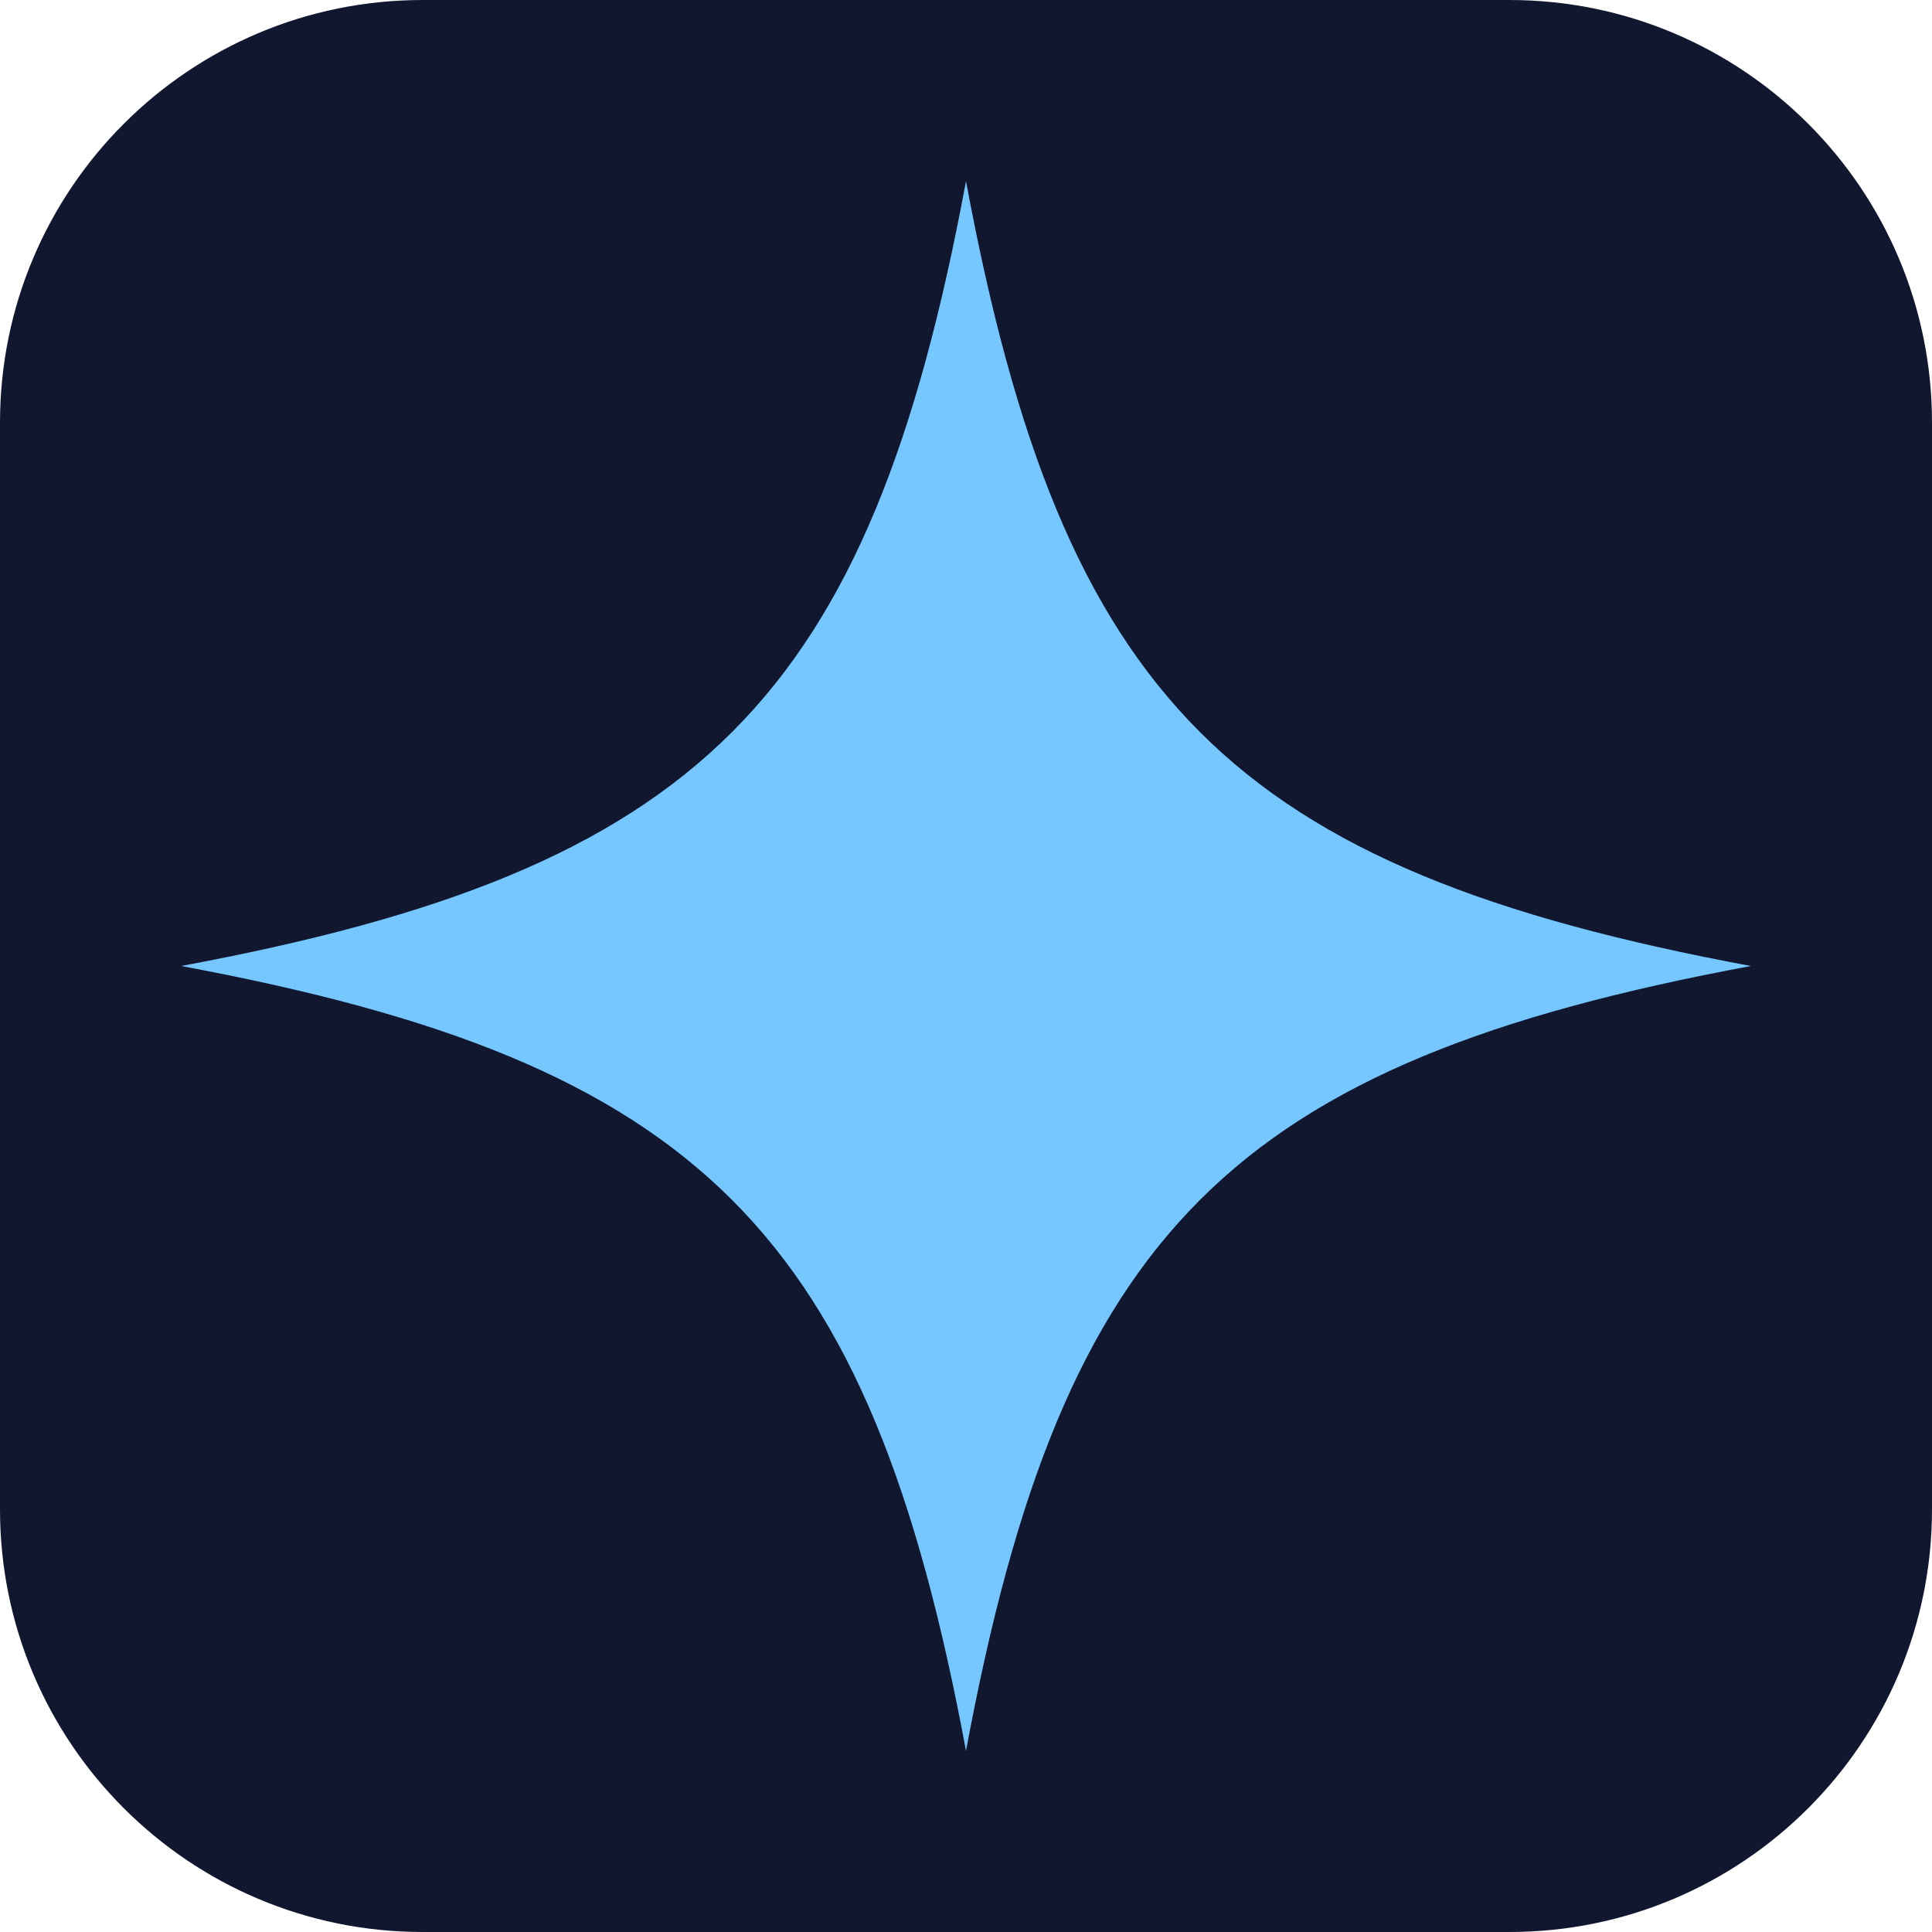
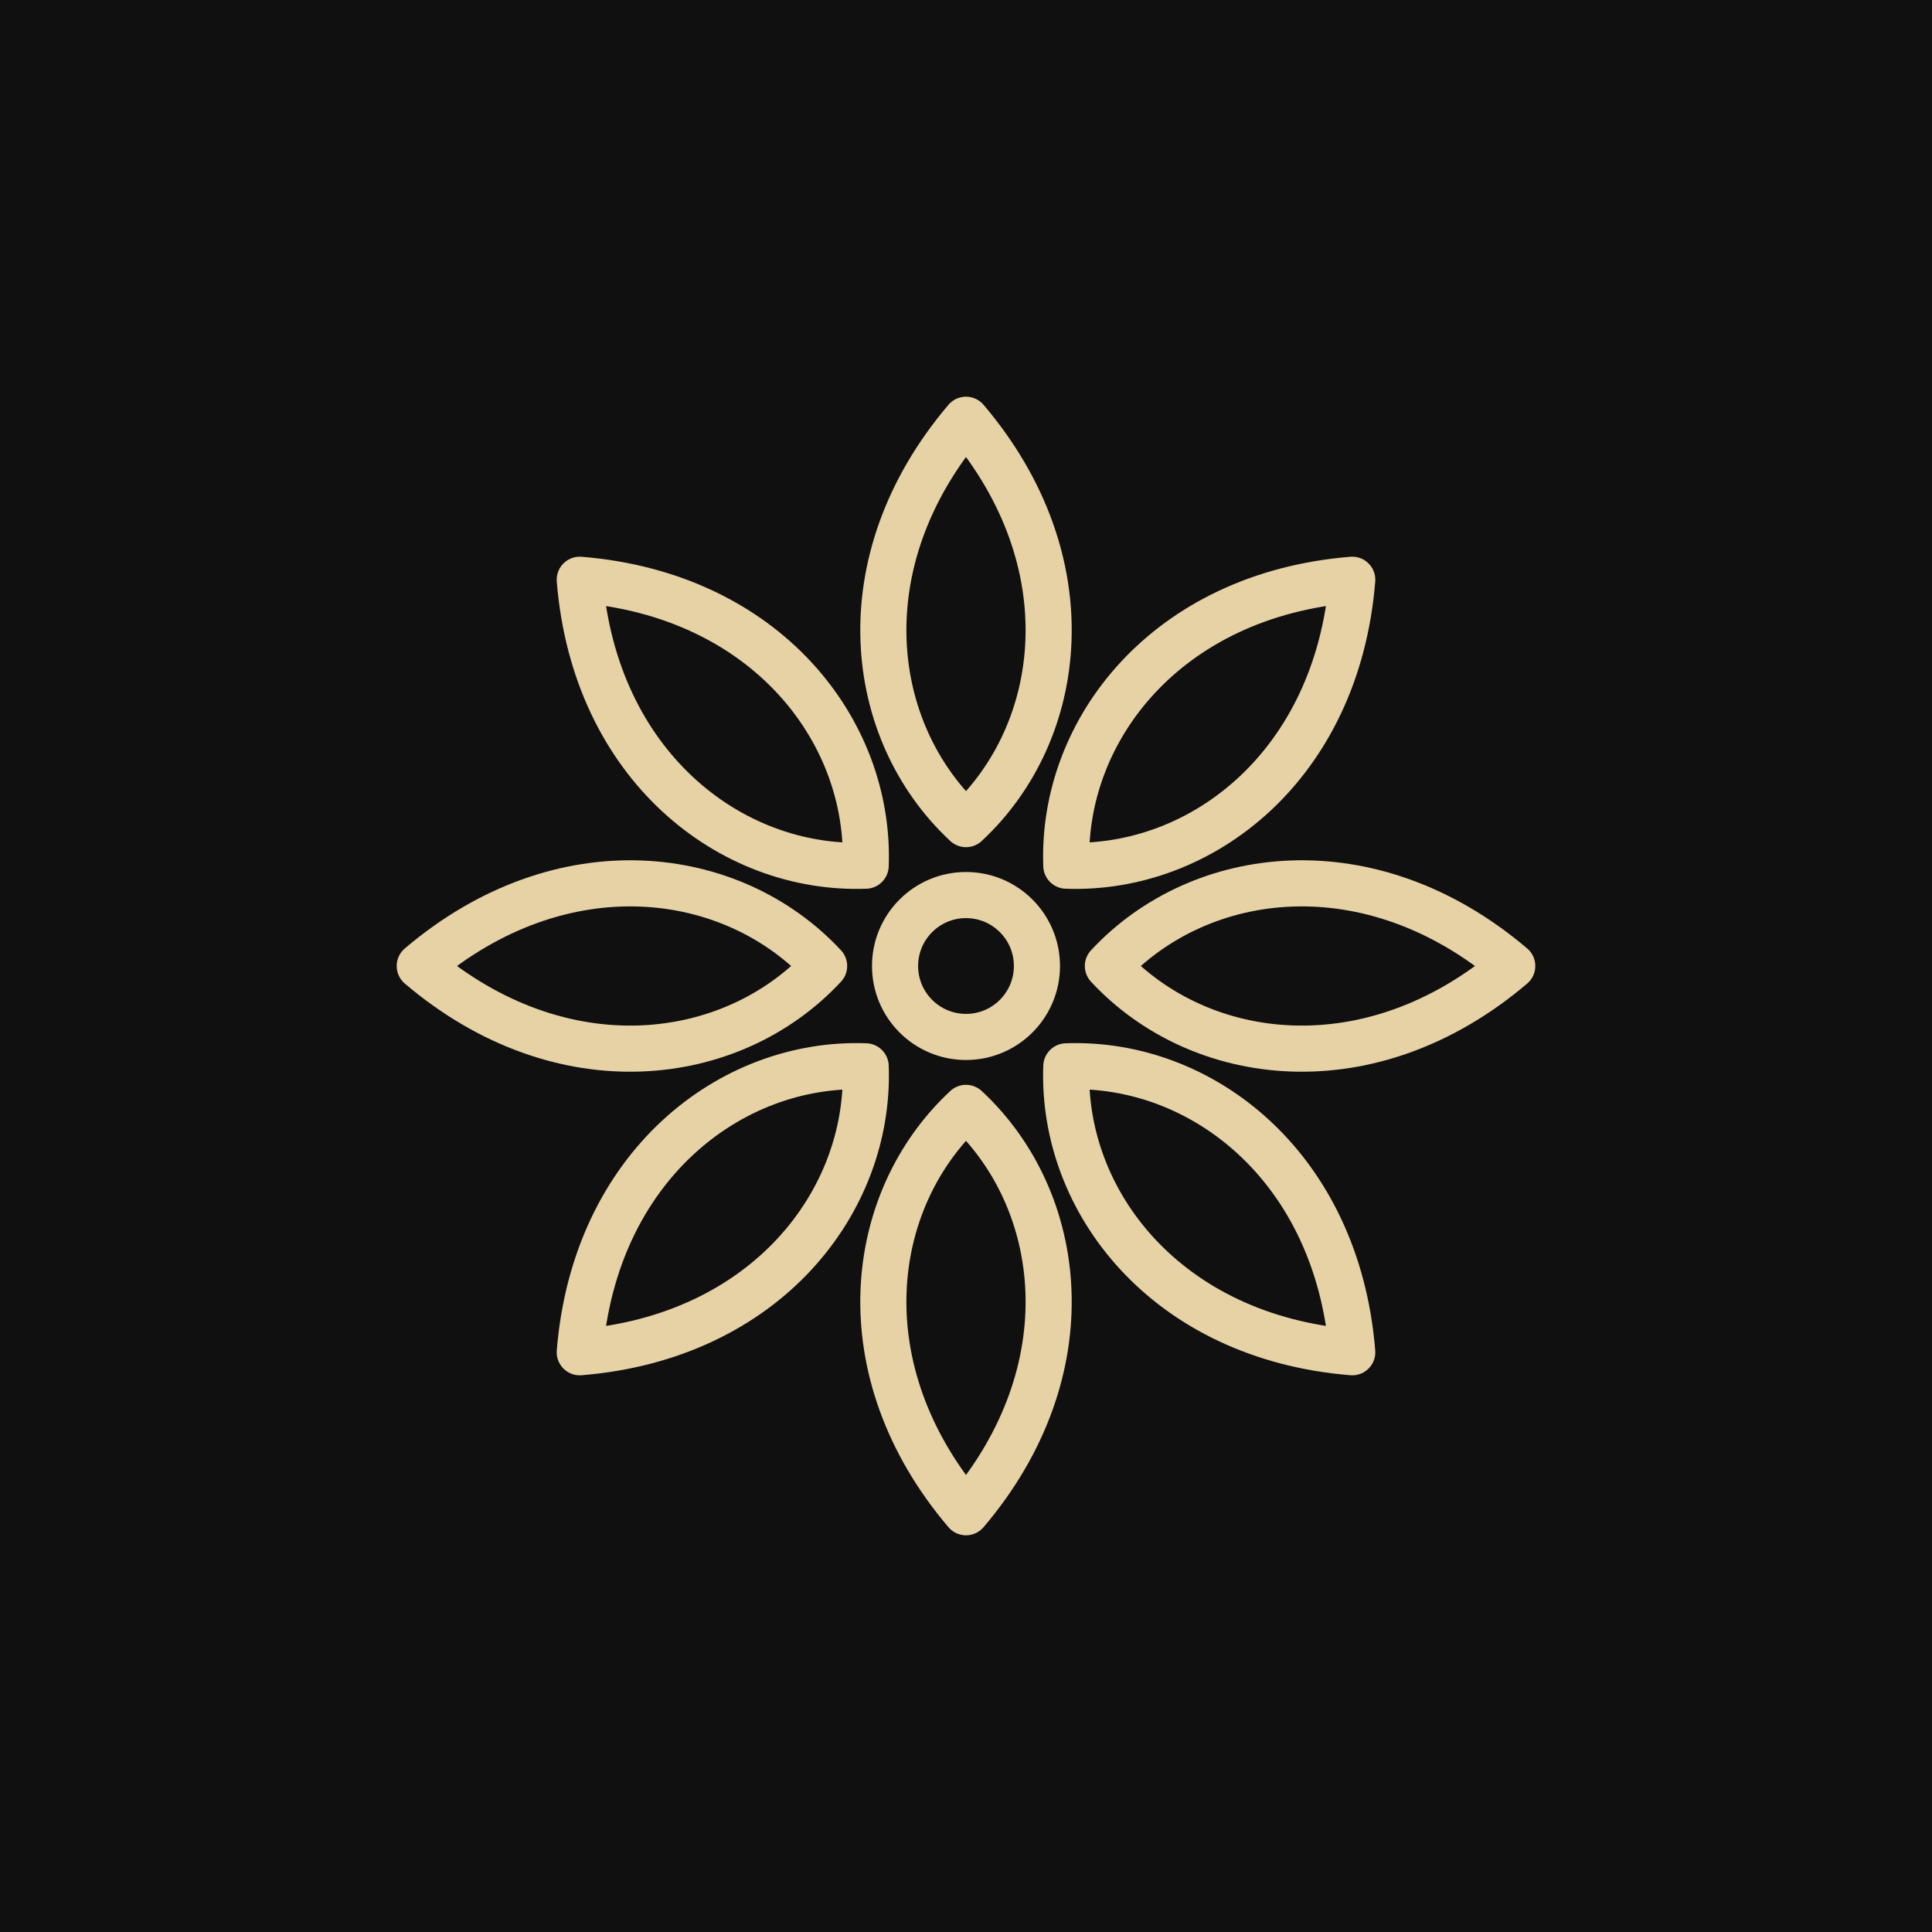
- <svg xmlns="http://www.w3.org/2000/svg" viewBox="0 0 32 32">
-   <rect width="32" height="32" rx="7" fill="#11172f" />
-   <path d="M16 3c1.6 8.6 4.4 11.4 13 13-8.6 1.6-11.4 4.4-13 13C14.4 20.4 11.6 17.6 3 16 11.6 14.4 14.4 11.6 16 3Z" fill="#76c7ff" />
+ <svg xmlns="http://www.w3.org/2000/svg" viewBox="0 0 512 512">
+   <rect width="512" height="512" fill="#101010" />
+   <g transform="translate(68 68) scale(1.88)" style="color:#e7d2a6">
+     <g fill="none" stroke="currentColor" stroke-width="6.5" stroke-linejoin="round">
+       <path transform="rotate(0 100 100)" d="M100 80 C86 67 83 43 100 23 C117 43 114 67 100 80Z" />
+       <path transform="rotate(45 100 100)" d="M100 80 C86 67 83 43 100 23 C117 43 114 67 100 80Z" />
+       <path transform="rotate(90 100 100)" d="M100 80 C86 67 83 43 100 23 C117 43 114 67 100 80Z" />
+       <path transform="rotate(135 100 100)" d="M100 80 C86 67 83 43 100 23 C117 43 114 67 100 80Z" />
+       <path transform="rotate(180 100 100)" d="M100 80 C86 67 83 43 100 23 C117 43 114 67 100 80Z" />
+       <path transform="rotate(225 100 100)" d="M100 80 C86 67 83 43 100 23 C117 43 114 67 100 80Z" />
+       <path transform="rotate(270 100 100)" d="M100 80 C86 67 83 43 100 23 C117 43 114 67 100 80Z" />
+       <path transform="rotate(315 100 100)" d="M100 80 C86 67 83 43 100 23 C117 43 114 67 100 80Z" />
+       <circle cx="100" cy="100" r="10" />
+     </g>
+   </g>
</svg>
